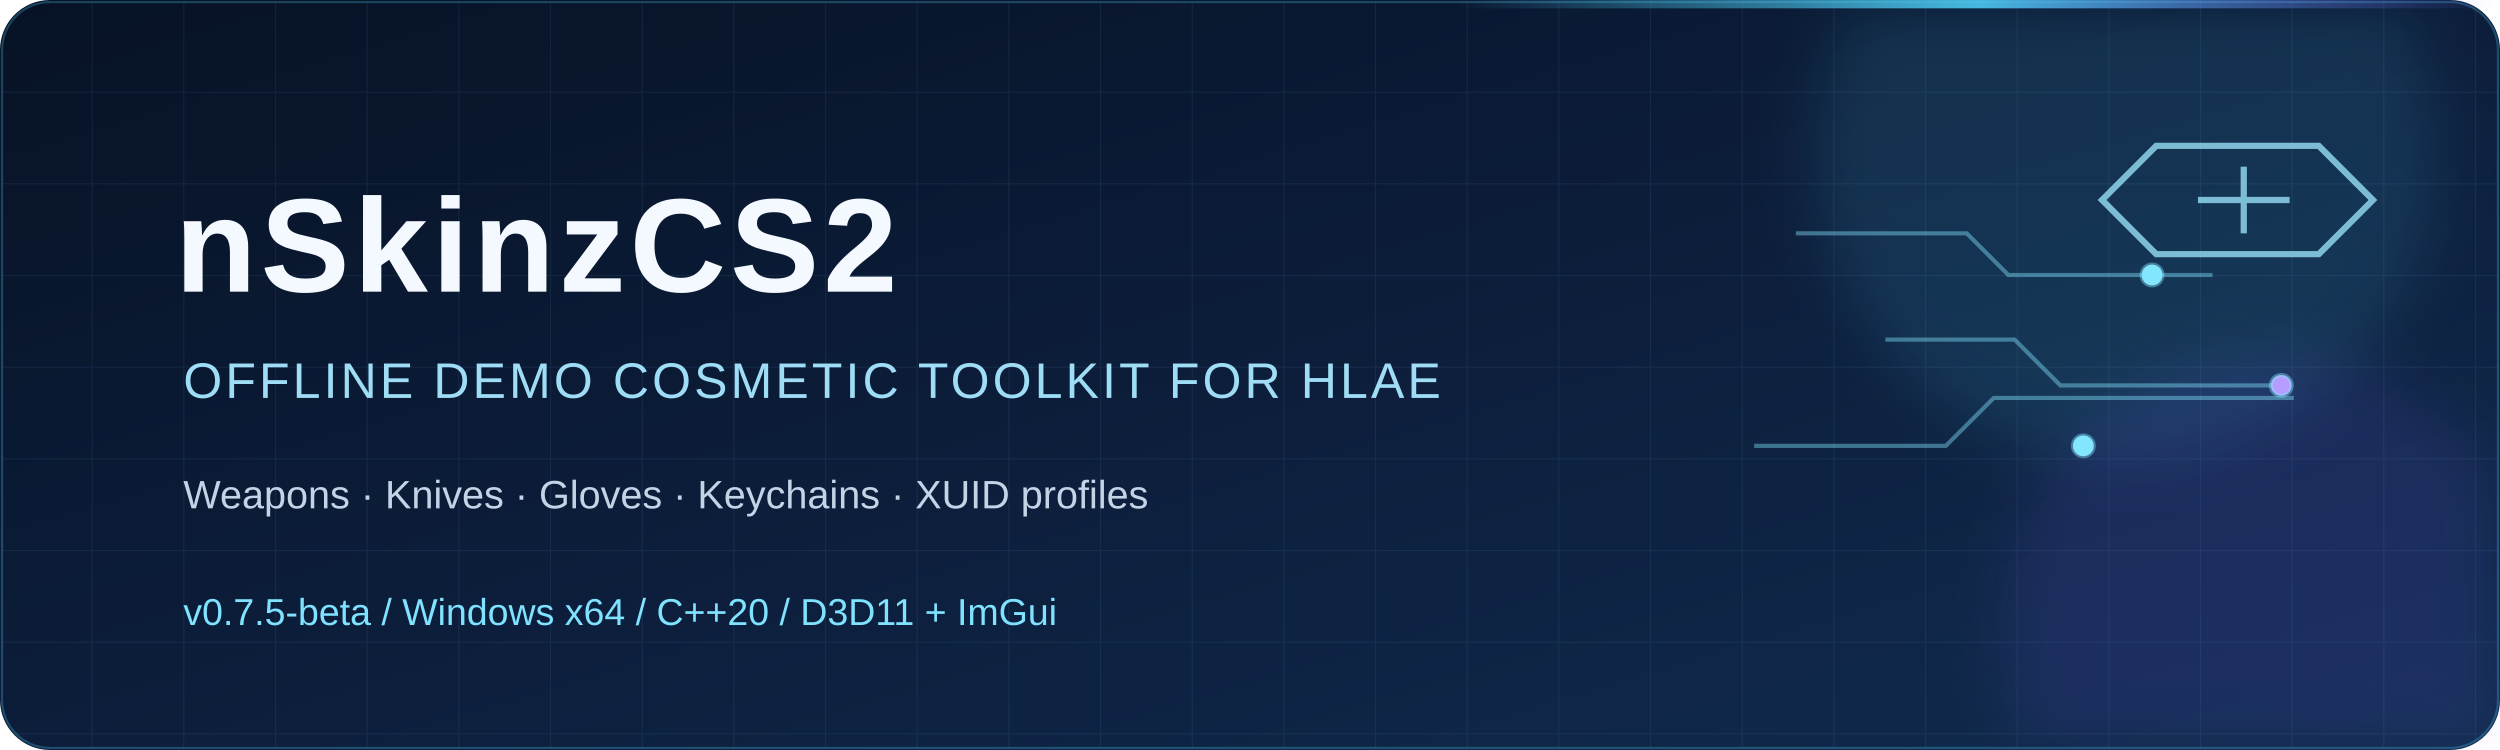
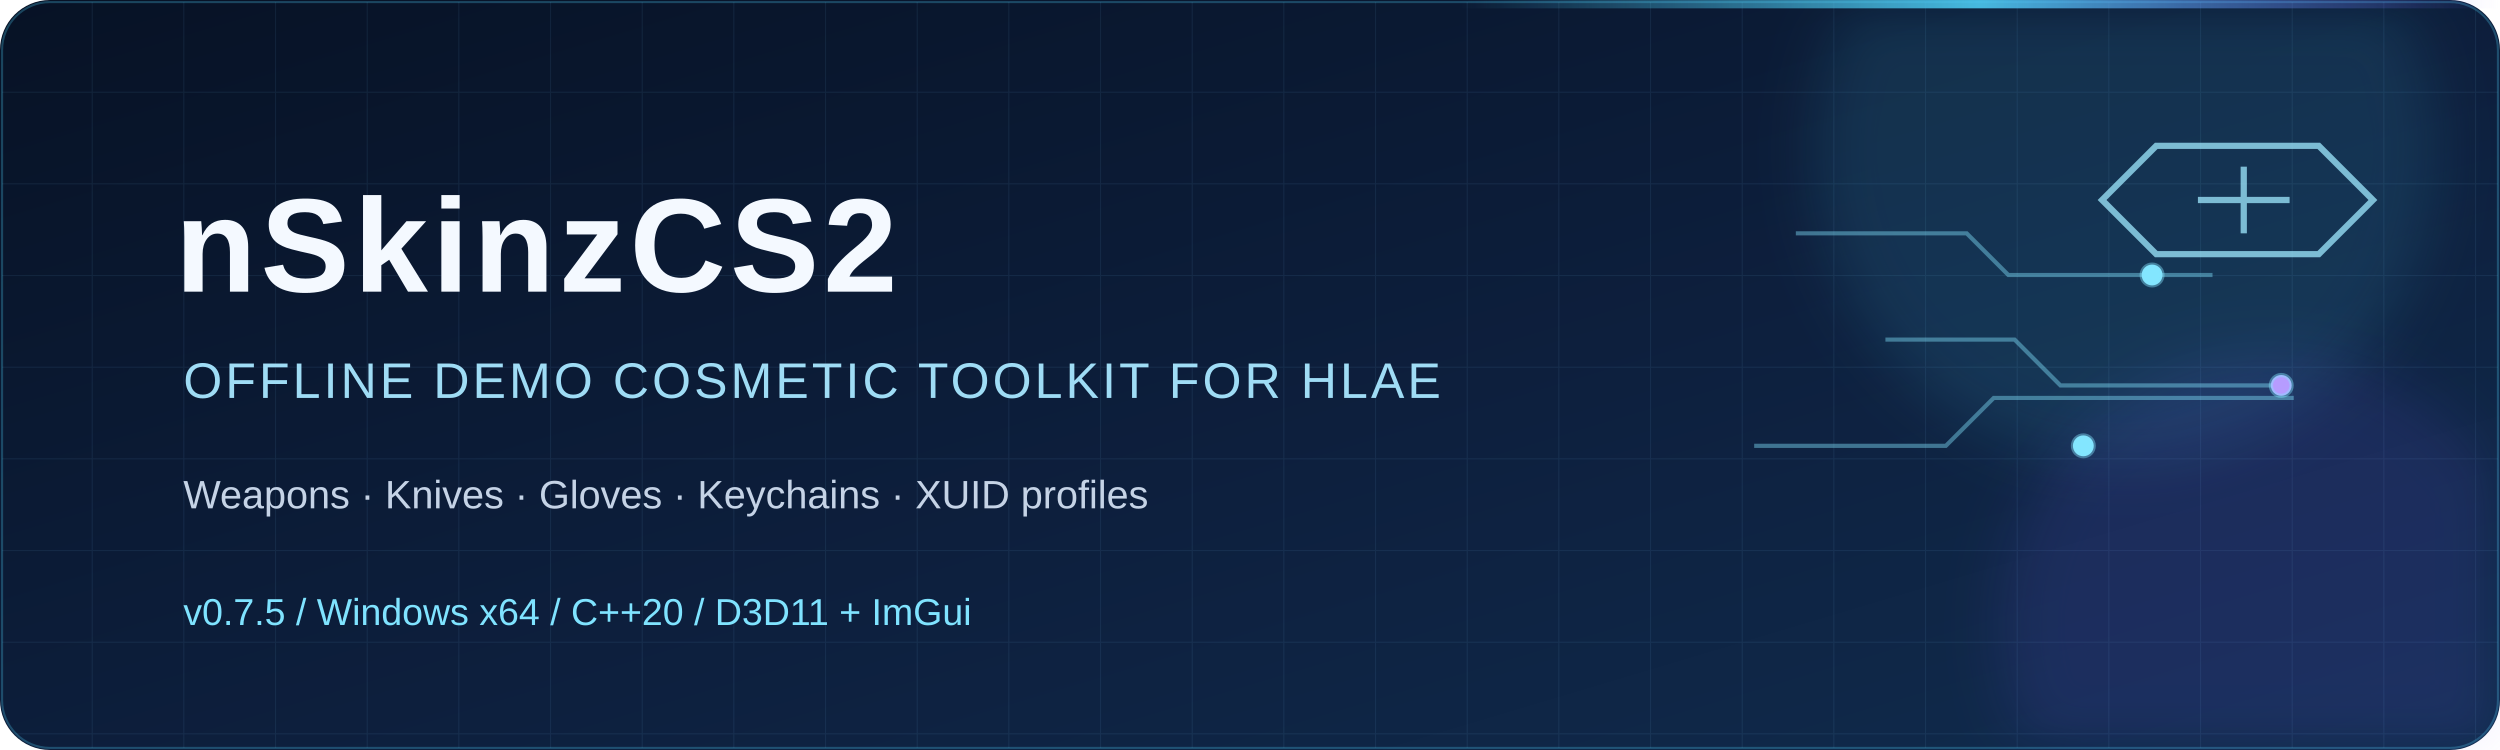
<svg xmlns="http://www.w3.org/2000/svg" width="1200" height="360" viewBox="0 0 1200 360" role="img" aria-labelledby="title desc">
  <defs>
    <linearGradient id="bg" x1="0" y1="0" x2="1" y2="1">
      <stop offset="0" stop-color="#071225" />
      <stop offset="0.55" stop-color="#0d1f3d" />
      <stop offset="1" stop-color="#102c4e" />
    </linearGradient>
    <linearGradient id="glow" x1="0" y1="0" x2="1" y2="0">
      <stop offset="0" stop-color="#4cc9f0" stop-opacity="0" />
      <stop offset="0.5" stop-color="#4cc9f0" />
      <stop offset="1" stop-color="#7b61ff" stop-opacity="0" />
    </linearGradient>
    <pattern id="grid" width="44" height="44" patternUnits="userSpaceOnUse">
      <path d="M44 0H0V44" fill="none" stroke="#7fc9ff" stroke-opacity=".08" />
    </pattern>
    <filter id="soft" x="-20%" y="-20%" width="140%" height="140%">
      <feGaussianBlur stdDeviation="14" />
    </filter>
  </defs>
  <rect width="1200" height="360" rx="24" fill="url(#bg)" />
  <rect x="1" y="1" width="1198" height="358" rx="23" fill="url(#grid)" stroke="#4cc9f0" stroke-opacity=".28" />
  <circle cx="1020" cy="72" r="150" fill="#4cc9f0" opacity=".12" filter="url(#soft)" />
  <circle cx="1090" cy="300" r="130" fill="#7b61ff" opacity=".12" filter="url(#soft)" />
  <path d="M700 0L1200 0L1200 4L700 4Z" fill="url(#glow)" opacity=".9" />
  <path d="M0 354L1200 354" stroke="url(#glow)" stroke-width="2" />
  <g fill="none" stroke="#83e6ff" stroke-opacity=".42" stroke-width="2">
    <path d="M862 112h82l20 20h98" />
    <path d="M905 163h62l22 22h105" />
    <path d="M842 214h92l23-23h144" />
    <circle cx="1033" cy="132" r="5" fill="#83e6ff" />
    <circle cx="1095" cy="185" r="5" fill="#b69cff" />
    <circle cx="1000" cy="214" r="5" fill="#83e6ff" />
  </g>
  <g font-family="Segoe UI, Arial, sans-serif" fill="#f4f9ff">
    <text x="84" y="140" font-size="64" font-weight="700" letter-spacing="2">nSkinzCS2</text>
    <text x="88" y="191" font-size="24" fill="#9fdcf5" letter-spacing="1.5">OFFLINE DEMO COSMETIC TOOLKIT FOR HLAE</text>
    <text x="88" y="244" font-size="19" fill="#c5d3e6">Weapons · Knives · Gloves · Keychains · XUID profiles</text>
-     <text id="release-version" x="88" y="300" font-size="18" fill="#7fe3ff">v0.7.5-beta  /  Windows x64  /  C++20  /  D3D11 + ImGui</text>
+     <text id="release-version" x="88" y="300" font-size="18" fill="#7fe3ff">v0.7.5  /  Windows x64  /  C++20  /  D3D11 + ImGui</text>
  </g>
  <g transform="translate(1035 70)" fill="none" stroke="#9feaff" stroke-width="3" opacity=".75">
    <path d="M0 0h78l26 26-26 26H0L-26 26Z" />
    <path d="M20 26h44M42 10v32" />
  </g>
</svg>
